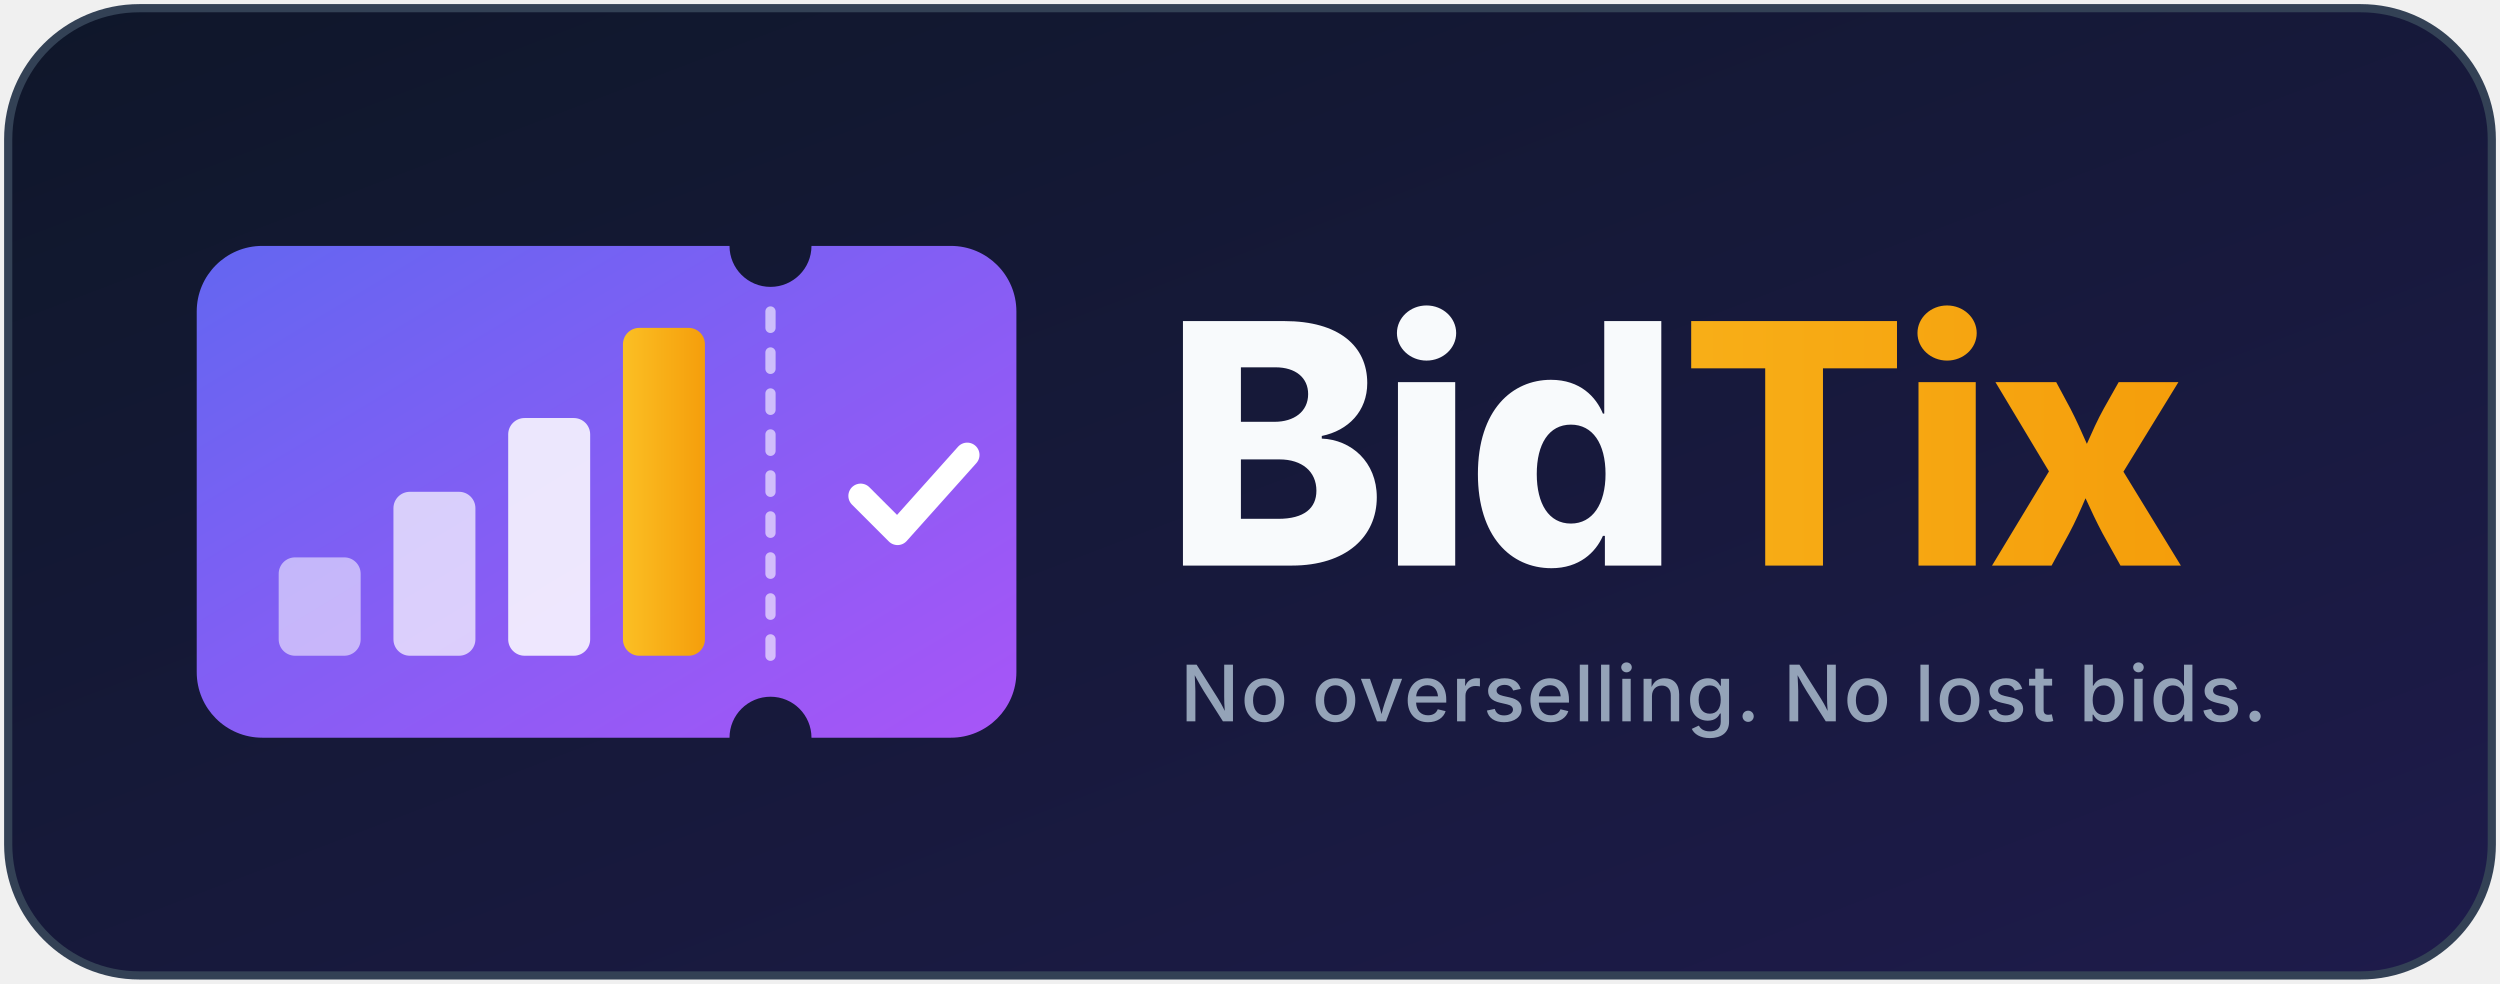
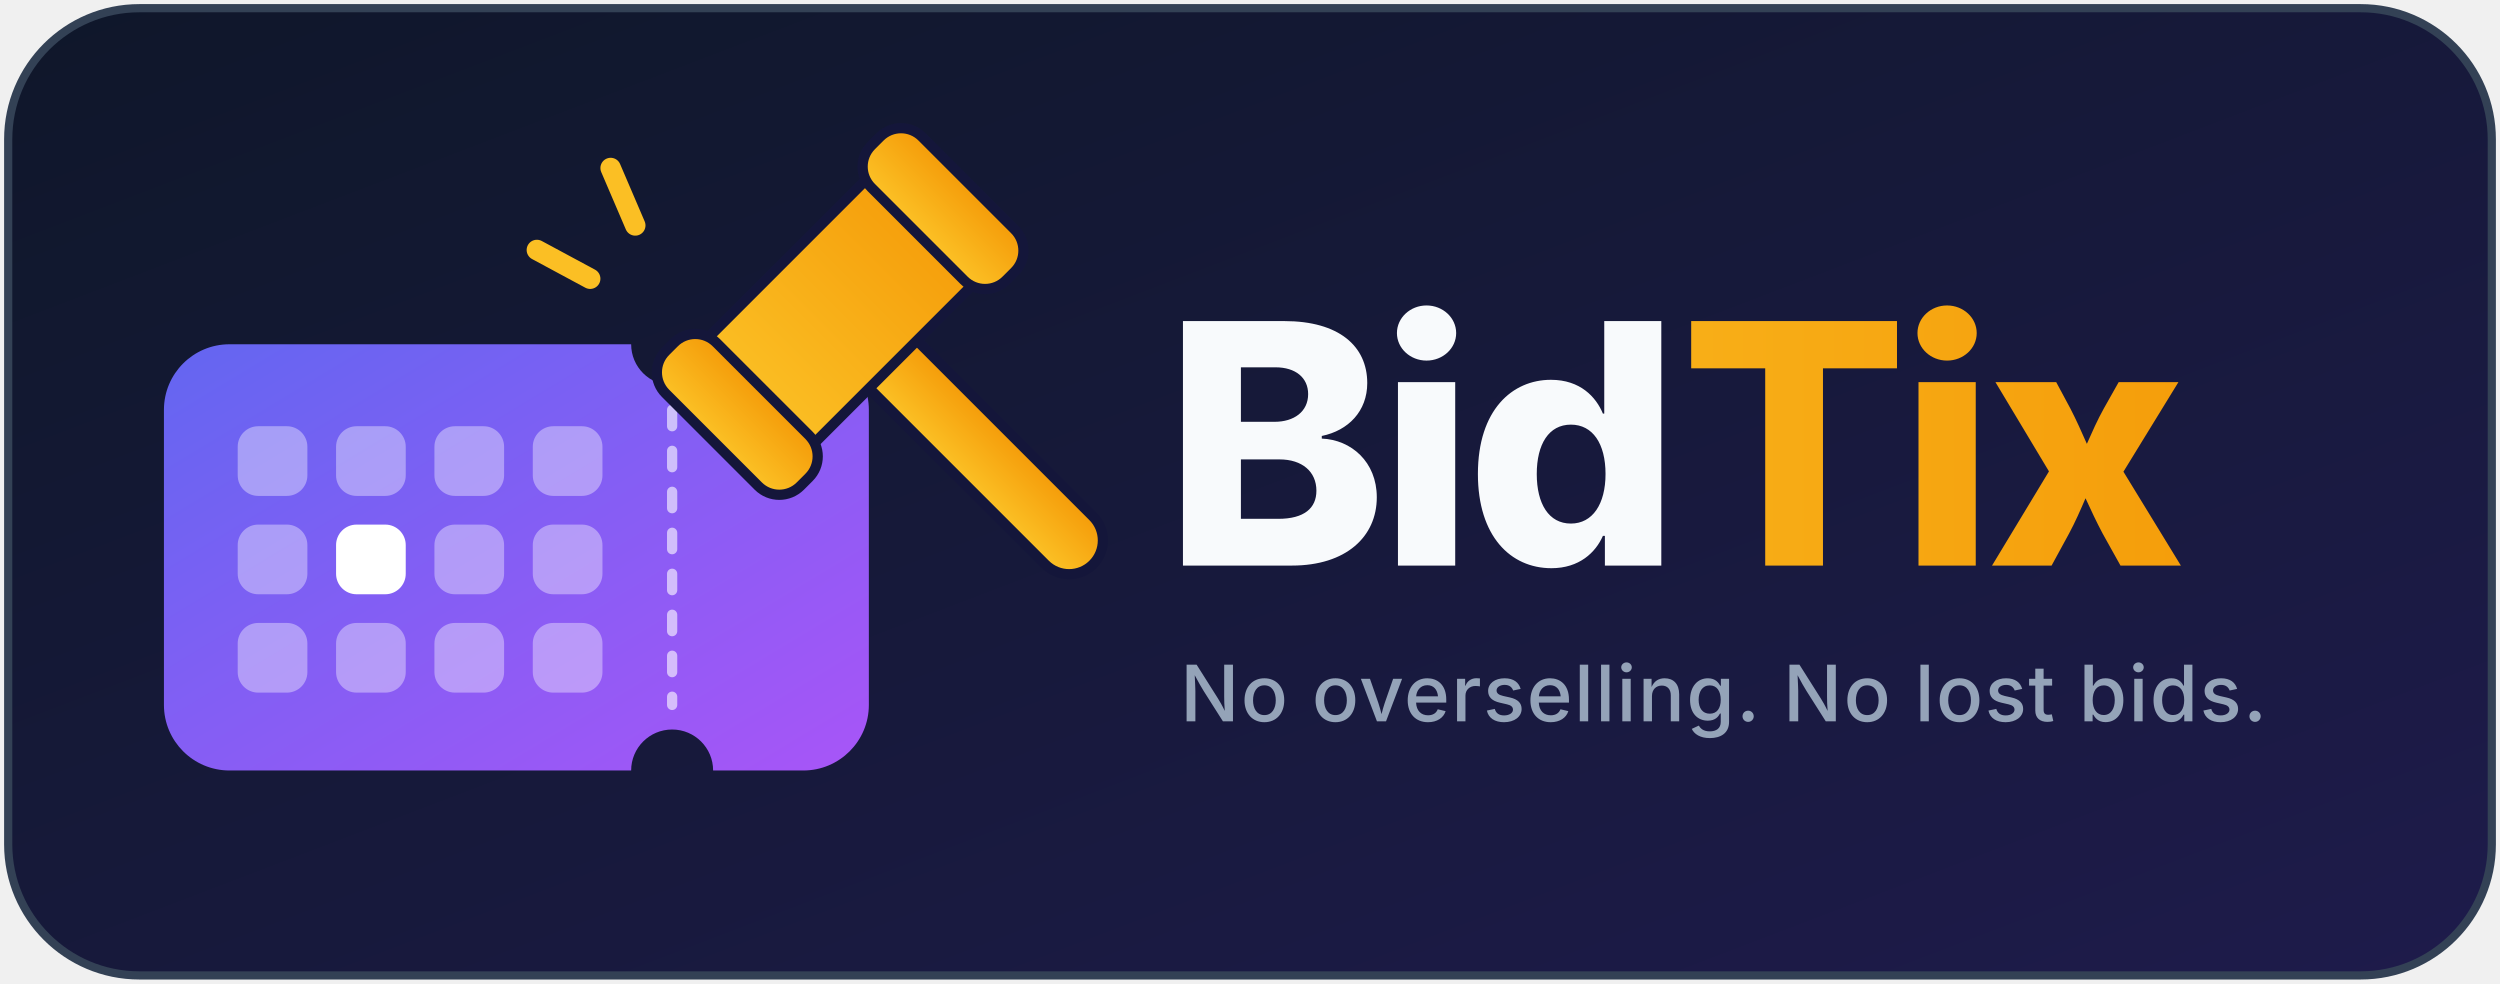
<svg xmlns="http://www.w3.org/2000/svg" width="610" height="240" viewBox="0 0 610 240" role="img" aria-labelledby="t d">
  <defs>
    <linearGradient id="bg" x1="0" y1="0" x2="1" y2="1">
      <stop offset="0" stop-color="#0f172a" />
      <stop offset="1" stop-color="#1e1b4b" />
    </linearGradient>
    <linearGradient id="ticket" x1="0" y1="0" x2="1" y2="1">
      <stop offset="0" stop-color="#6366f1" />
      <stop offset="1" stop-color="#a855f7" />
    </linearGradient>
    <linearGradient id="gold" x1="0" y1="0" x2="1" y2="0">
      <stop offset="0" stop-color="#fbbf24" />
      <stop offset="1" stop-color="#f59e0b" />
    </linearGradient>
  </defs>
  <rect x="2" y="2" width="606" height="236" rx="32" fill="url(#bg)" stroke="#334155" stroke-width="2" />
-   <path fill="url(#ticket)" d="M64 60H178A10 10 0 0 0 198 60H232A16 16 0 0 1 248 76V164A16 16 0 0 1 232 180H198A10 10 0 0 0 178 180H64A16 16 0 0 1 48 164V76A16 16 0 0 1 64 60Z" />
-   <line x1="188" y1="76" x2="188" y2="164" stroke="#ffffff" stroke-opacity="0.6" stroke-width="2.5" stroke-dasharray="4 6" stroke-linecap="round" />
-   <g>
-     <rect x="68" y="136" width="20" height="24" rx="4" fill="#ffffff" fill-opacity="0.55" />
-     <rect x="96" y="120" width="20" height="40" rx="4" fill="#ffffff" fill-opacity="0.7" />
-     <rect x="124" y="102" width="20" height="58" rx="4" fill="#ffffff" fill-opacity="0.85" />
-     <rect x="152" y="80" width="20" height="80" rx="4" fill="url(#gold)" />
+   <path fill="url(#ticket)" d="M56 84H154A10 10 0 0 0 174 84H196A16 16 0 0 1 212 100V172A16 16 0 0 1 196 188H174A10 10 0 0 0 154 188H56A16 16 0 0 1 40 172V100A16 16 0 0 1 56 84Z" />
+   <line x1="164" y1="100" x2="164" y2="172" stroke="#ffffff" stroke-opacity="0.6" stroke-width="2.5" stroke-dasharray="4 6" stroke-linecap="round" />
+   <g fill="#ffffff" fill-opacity="0.38">
+     <rect x="58" y="104" width="17" height="17" rx="5" />
+     <rect x="82" y="104" width="17" height="17" rx="5" />
+     <rect x="106" y="104" width="17" height="17" rx="5" />
+     <rect x="130" y="104" width="17" height="17" rx="5" />
+     <rect x="58" y="128" width="17" height="17" rx="5" />
+     <rect x="106" y="128" width="17" height="17" rx="5" />
+     <rect x="130" y="128" width="17" height="17" rx="5" />
+     <rect x="58" y="152" width="17" height="17" rx="5" />
+     <rect x="82" y="152" width="17" height="17" rx="5" />
+     <rect x="106" y="152" width="17" height="17" rx="5" />
+     <rect x="130" y="152" width="17" height="17" rx="5" />
  </g>
-   <path d="M210 121l9 9 17-19" fill="none" stroke="#ffffff" stroke-width="6" stroke-linecap="round" stroke-linejoin="round" />
+   <rect x="82" y="128" width="17" height="17" rx="5" fill="#ffffff" />
+   <g transform="translate(205 76) rotate(-45)" fill="url(#gold)" stroke="#14163a" stroke-width="5" stroke-linejoin="round" paint-order="stroke">
+     <rect x="-7" y="12" width="14" height="74" rx="7" />
+     <rect x="-30" y="-17" width="60" height="34" rx="3" />
+     <rect x="-43" y="-22" width="15" height="44" rx="6" />
+     <rect x="28" y="-22" width="15" height="44" rx="6" />
+   </g>
+   <g stroke="#fbbf24" stroke-width="5" stroke-linecap="round">
+     <path d="M144 68L131 61" />
+     <path d="M155 55L149 41" />
+   </g>
  <text x="284" y="138" font-family="'Inter','Segoe UI','Helvetica Neue',Helvetica,Arial,sans-serif" font-size="82" font-weight="800" letter-spacing="-2" fill="#f8fafc">Bid<tspan fill="url(#gold)">Tix</tspan>
  </text>
  <text x="288" y="176" font-family="'Inter','Segoe UI','Helvetica Neue',Helvetica,Arial,sans-serif" font-size="19" font-weight="500" letter-spacing="0.4" fill="#94a3b8">No overselling. No lost bids.</text>
</svg>
